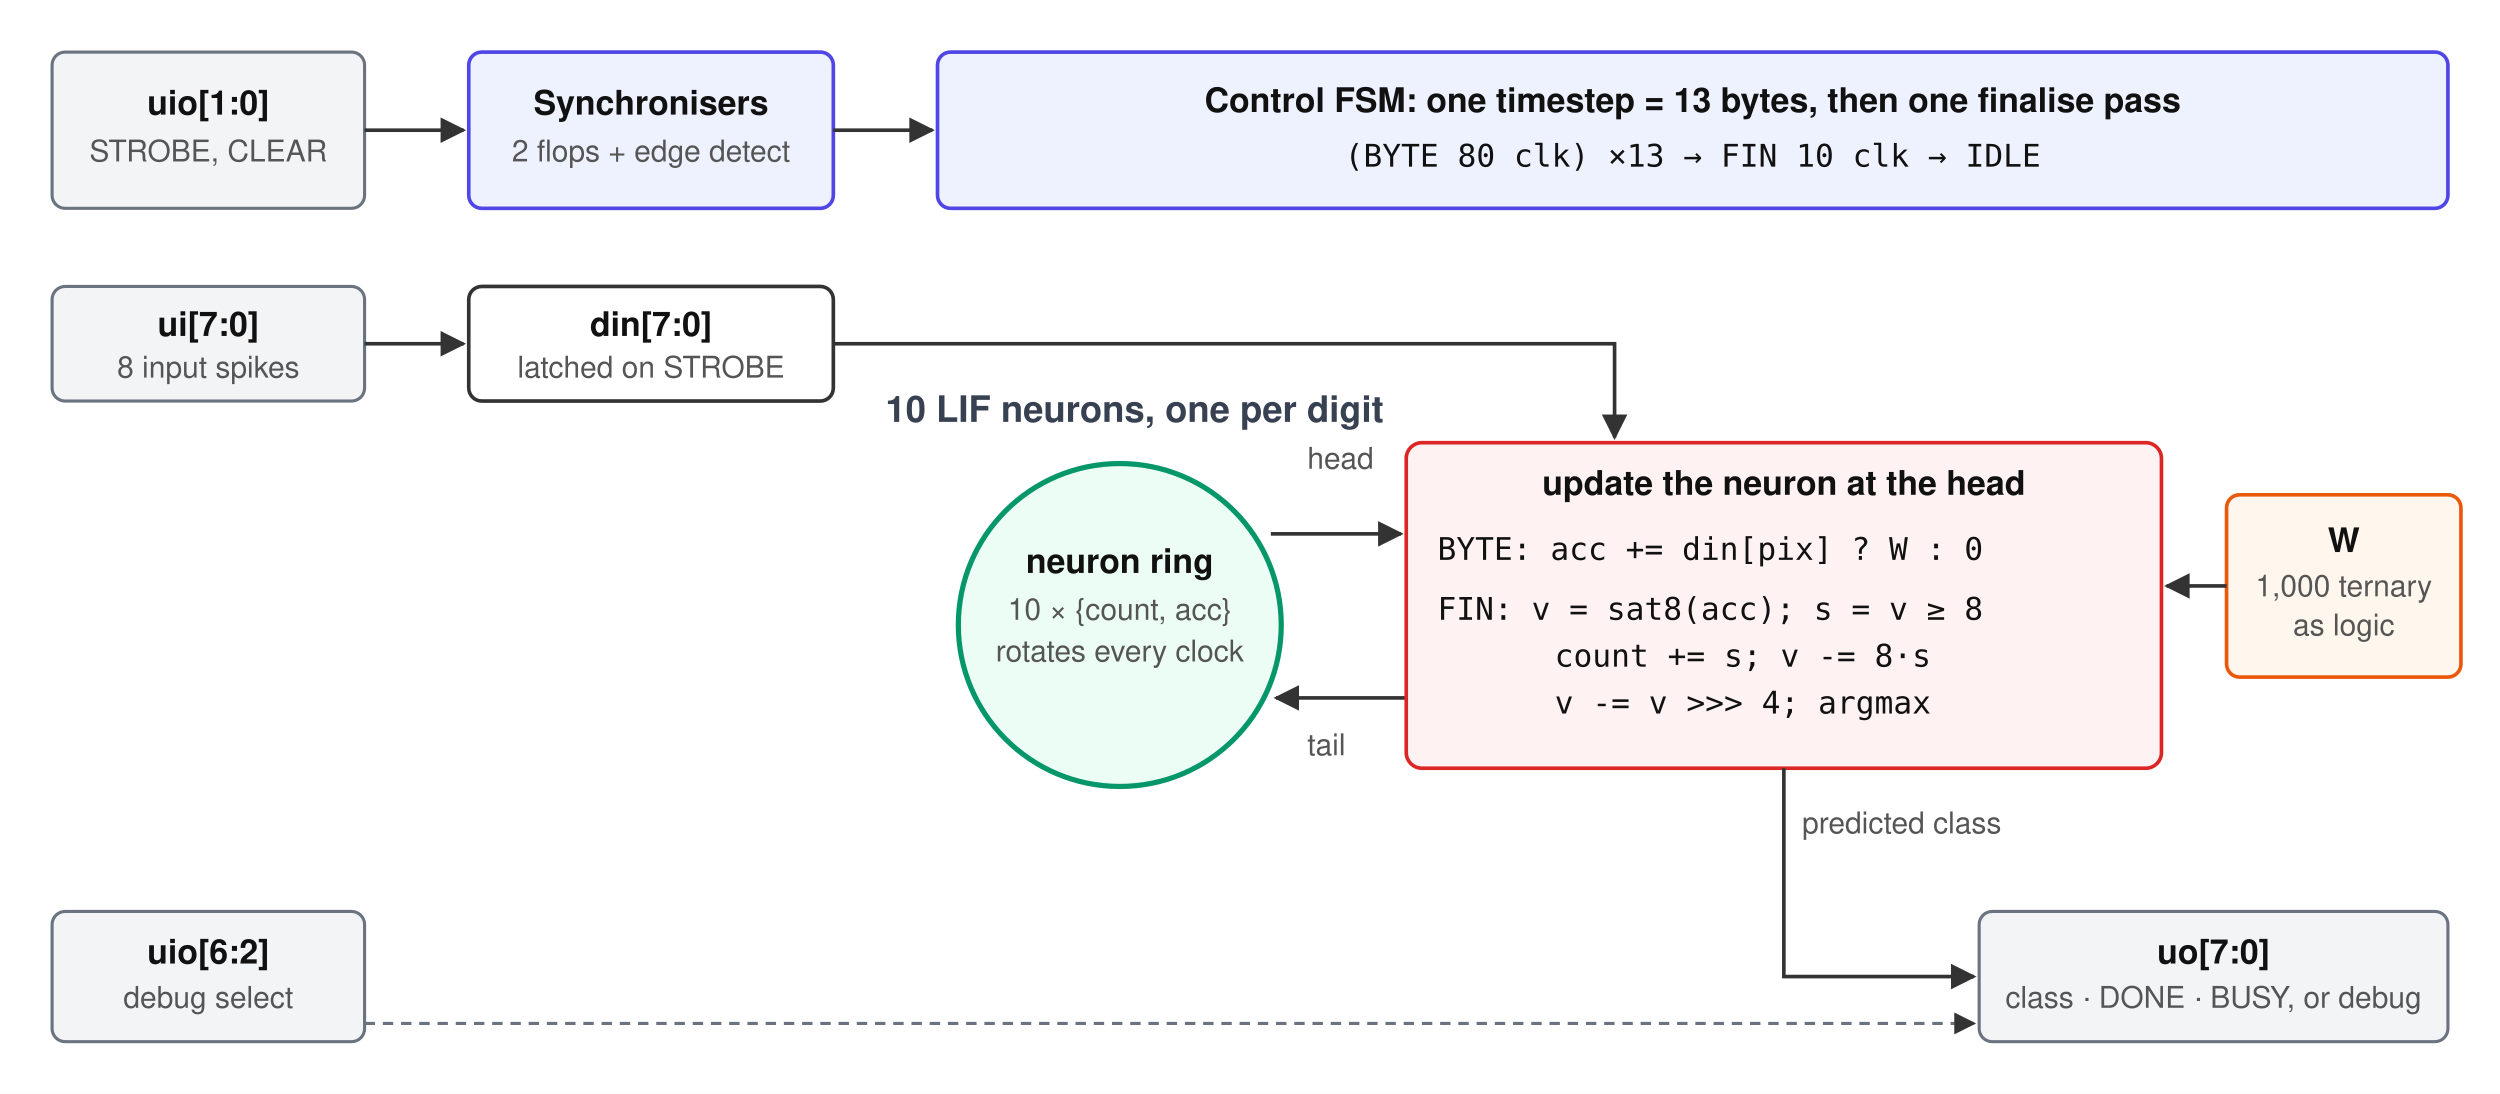
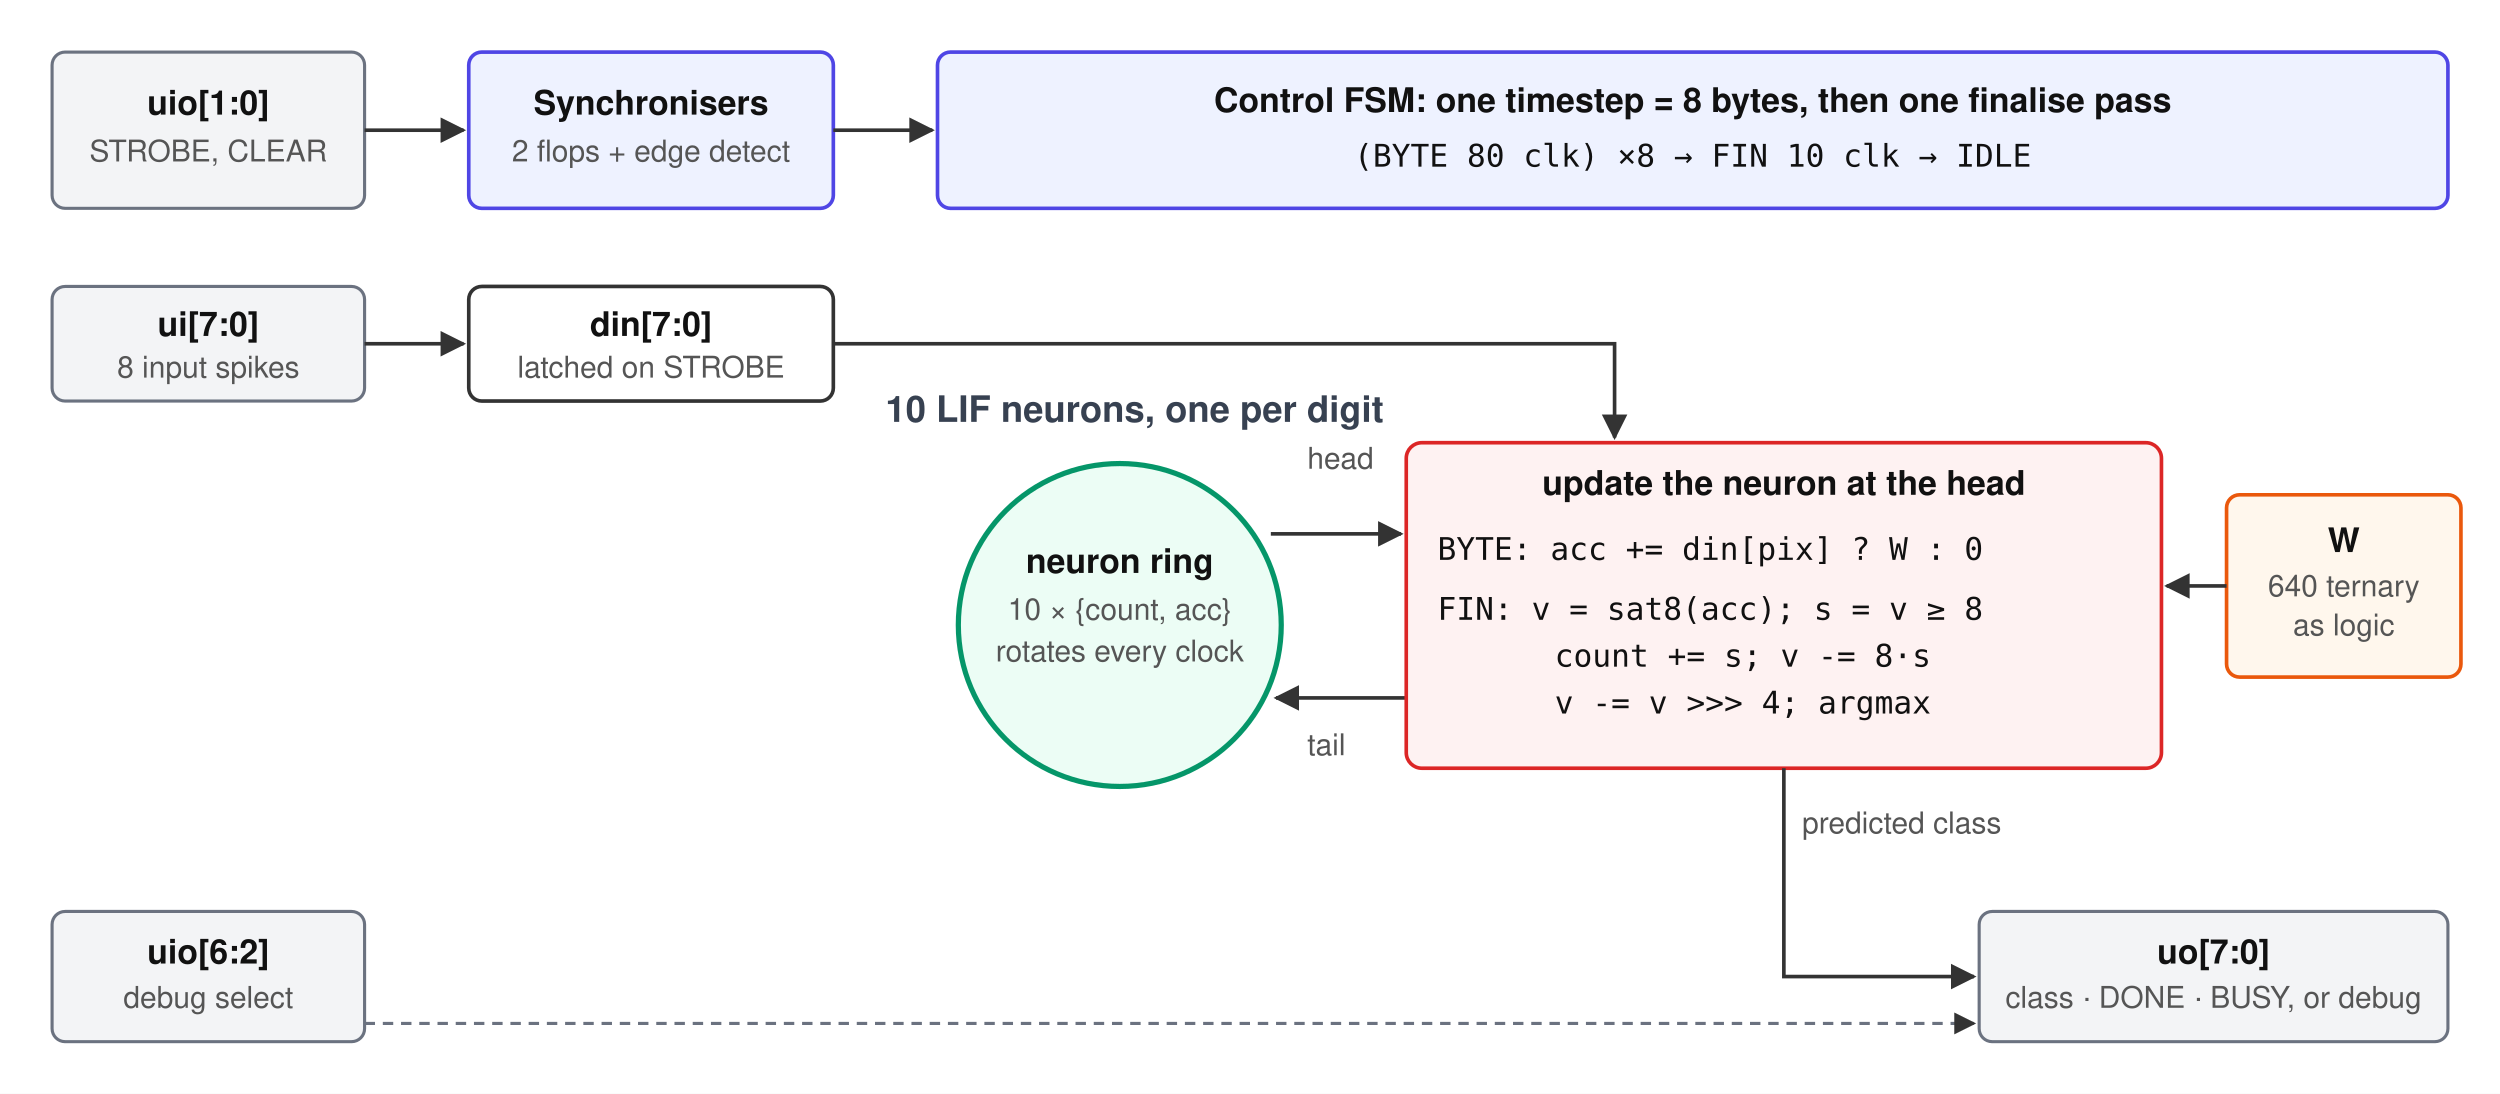
<svg xmlns="http://www.w3.org/2000/svg" viewBox="0 0 960 420" font-family="Helvetica, Arial, sans-serif" font-size="13">
  <defs>
    <marker id="a" viewBox="0 0 10 10" refX="9" refY="5" markerWidth="7" markerHeight="7" orient="auto-start-reverse">
      <path d="M0,0 L10,5 L0,10 z" fill="#333" />
    </marker>
    <style>
      .ctl{fill:#eef2ff;stroke:#4f46e5;stroke-width:1.4}
      .reg{fill:#ffffff;stroke:#333;stroke-width:1.4}
      .ring{fill:#ecfdf5;stroke:#059669;stroke-width:2}
      .lut{fill:#fff7ed;stroke:#ea580c;stroke-width:1.4}
      .alu{fill:#fef2f2;stroke:#dc2626;stroke-width:1.4}
      .pin{fill:#f3f4f6;stroke:#6b7280;stroke-width:1.2}
      .w{stroke:#333;stroke-width:1.4;fill:none;marker-end:url(#a)}
      .wd{stroke:#6b7280;stroke-width:1.2;fill:none;stroke-dasharray:4 3;marker-end:url(#a)}
      .s{fill:#555;font-size:11.5px}
      .h{font-weight:bold;fill:#111}
      .m{fill:#111;font-family:Consolas, Menlo, monospace;font-size:12px}
      .sec{font-weight:bold;fill:#374151;font-size:14px}
    </style>
  </defs>
  <rect width="960" height="420" fill="#ffffff" />
  <rect class="pin" x="20" y="20" width="120" height="60" rx="5" />
  <text class="h" x="80" y="44" text-anchor="middle">uio[1:0]</text>
  <text class="s" x="80" y="62" text-anchor="middle">STROBE, CLEAR</text>
  <rect class="ctl" x="180" y="20" width="140" height="60" rx="5" />
  <text class="h" x="250" y="44" text-anchor="middle">Synchronisers</text>
  <text class="s" x="250" y="62" text-anchor="middle">2 flops + edge detect</text>
  <path class="w" d="M140,50 L178,50" />
  <rect class="ctl" x="360" y="20" width="580" height="60" rx="5" />
-   <text class="h" x="650" y="43" text-anchor="middle">Control FSM: one timestep = 13 bytes, then one finalise pass</text>
-   <text class="m" x="650" y="64" text-anchor="middle">(BYTE 80 clk) ×13 → FIN 10 clk → IDLE</text>
+   <text class="h" x="650" y="43" text-anchor="middle">Control FSM: one timestep = 8 bytes, then one finalise pass</text>
+   <text class="m" x="650" y="64" text-anchor="middle">(BYTE 80 clk) ×8 → FIN 10 clk → IDLE</text>
  <path class="w" d="M320,50 L358,50" />
  <rect class="pin" x="20" y="110" width="120" height="44" rx="5" />
  <text class="h" x="80" y="129" text-anchor="middle">ui[7:0]</text>
  <text class="s" x="80" y="145" text-anchor="middle">8 input spikes</text>
  <rect class="reg" x="180" y="110" width="140" height="44" rx="5" />
  <text class="h" x="250" y="129" text-anchor="middle">din[7:0]</text>
  <text class="s" x="250" y="145" text-anchor="middle">latched on STROBE</text>
  <path class="w" d="M140,132 L178,132" />
  <text class="sec" x="340" y="162">10 LIF neurons, one per digit</text>
  <circle class="ring" cx="430" cy="240" r="62" />
  <text class="h" x="430" y="220" text-anchor="middle">neuron ring</text>
  <text class="s" x="430" y="238" text-anchor="middle">10 × {count, acc}</text>
  <text class="s" x="430" y="254" text-anchor="middle">rotates every clock</text>
  <text class="s" x="502" y="180">head</text>
  <path class="w" d="M488,205 L538,205" />
  <path class="w" d="M540,268 L490,268" />
  <text class="s" x="502" y="290">tail</text>
  <rect class="alu" x="540" y="170" width="290" height="125" rx="6" />
  <text class="h" x="685" y="190" text-anchor="middle">update the neuron at the head</text>
  <text class="m" x="552" y="215">BYTE: acc += din[pix] ? W : 0</text>
  <text class="m" x="552" y="238">FIN:  v = sat8(acc); s = v ≥ 8</text>
  <text class="m" x="597" y="256">count += s; v -= 8·s</text>
  <text class="m" x="597" y="274">v -= v &gt;&gt;&gt; 4; argmax</text>
  <path class="w" d="M320,132 L620,132 L620,168" />
  <rect class="lut" x="855" y="190" width="90" height="70" rx="5" />
  <text class="h" x="900" y="212" text-anchor="middle">W</text>
-   <text class="s" x="900" y="229" text-anchor="middle">1,000 ternary</text>
+   <text class="s" x="900" y="229" text-anchor="middle">640 ternary</text>
  <text class="s" x="900" y="244" text-anchor="middle">as logic</text>
  <path class="w" d="M855,225 L832,225" />
  <rect class="pin" x="760" y="350" width="180" height="50" rx="5" />
  <text class="h" x="850" y="370" text-anchor="middle">uo[7:0]</text>
  <text class="s" x="850" y="387" text-anchor="middle">class · DONE · BUSY, or debug</text>
  <path class="w" d="M685,295 L685,375 L758,375" />
  <text class="s" x="692" y="320">predicted class</text>
  <rect class="pin" x="20" y="350" width="120" height="50" rx="5" />
  <text class="h" x="80" y="370" text-anchor="middle">uio[6:2]</text>
  <text class="s" x="80" y="387" text-anchor="middle">debug select</text>
  <path class="wd" d="M140,393 L758,393" />
</svg>
